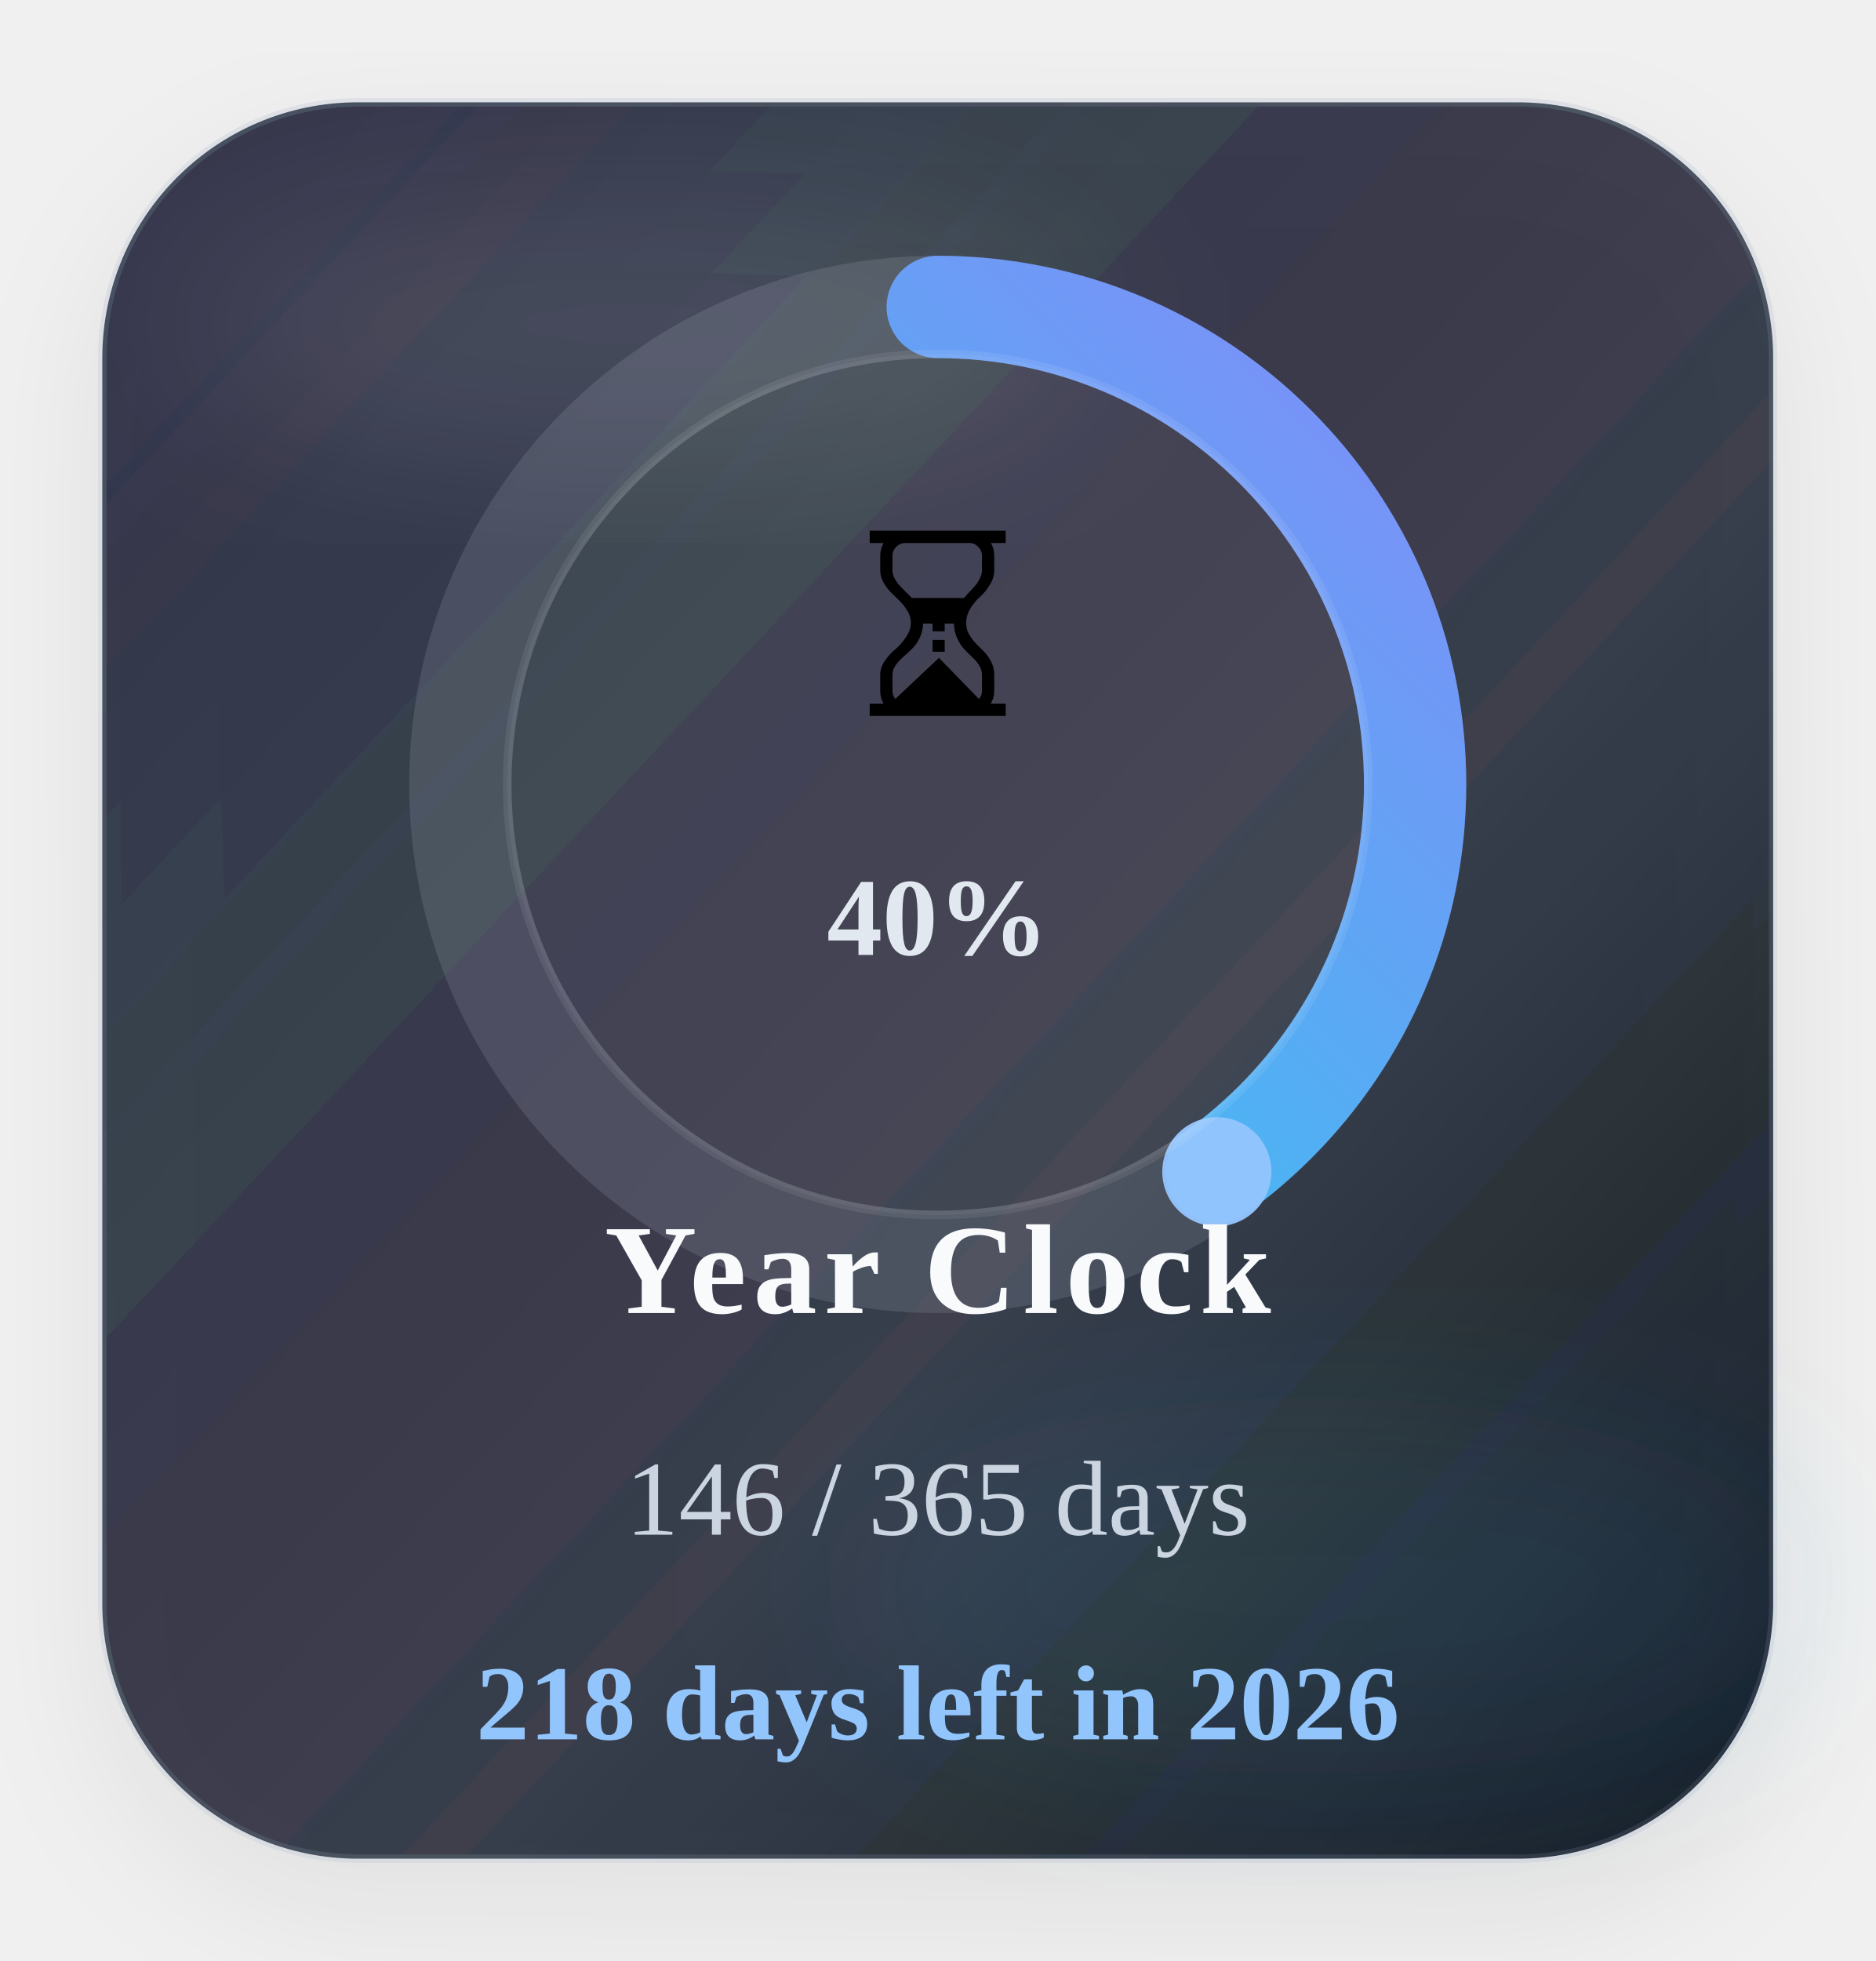
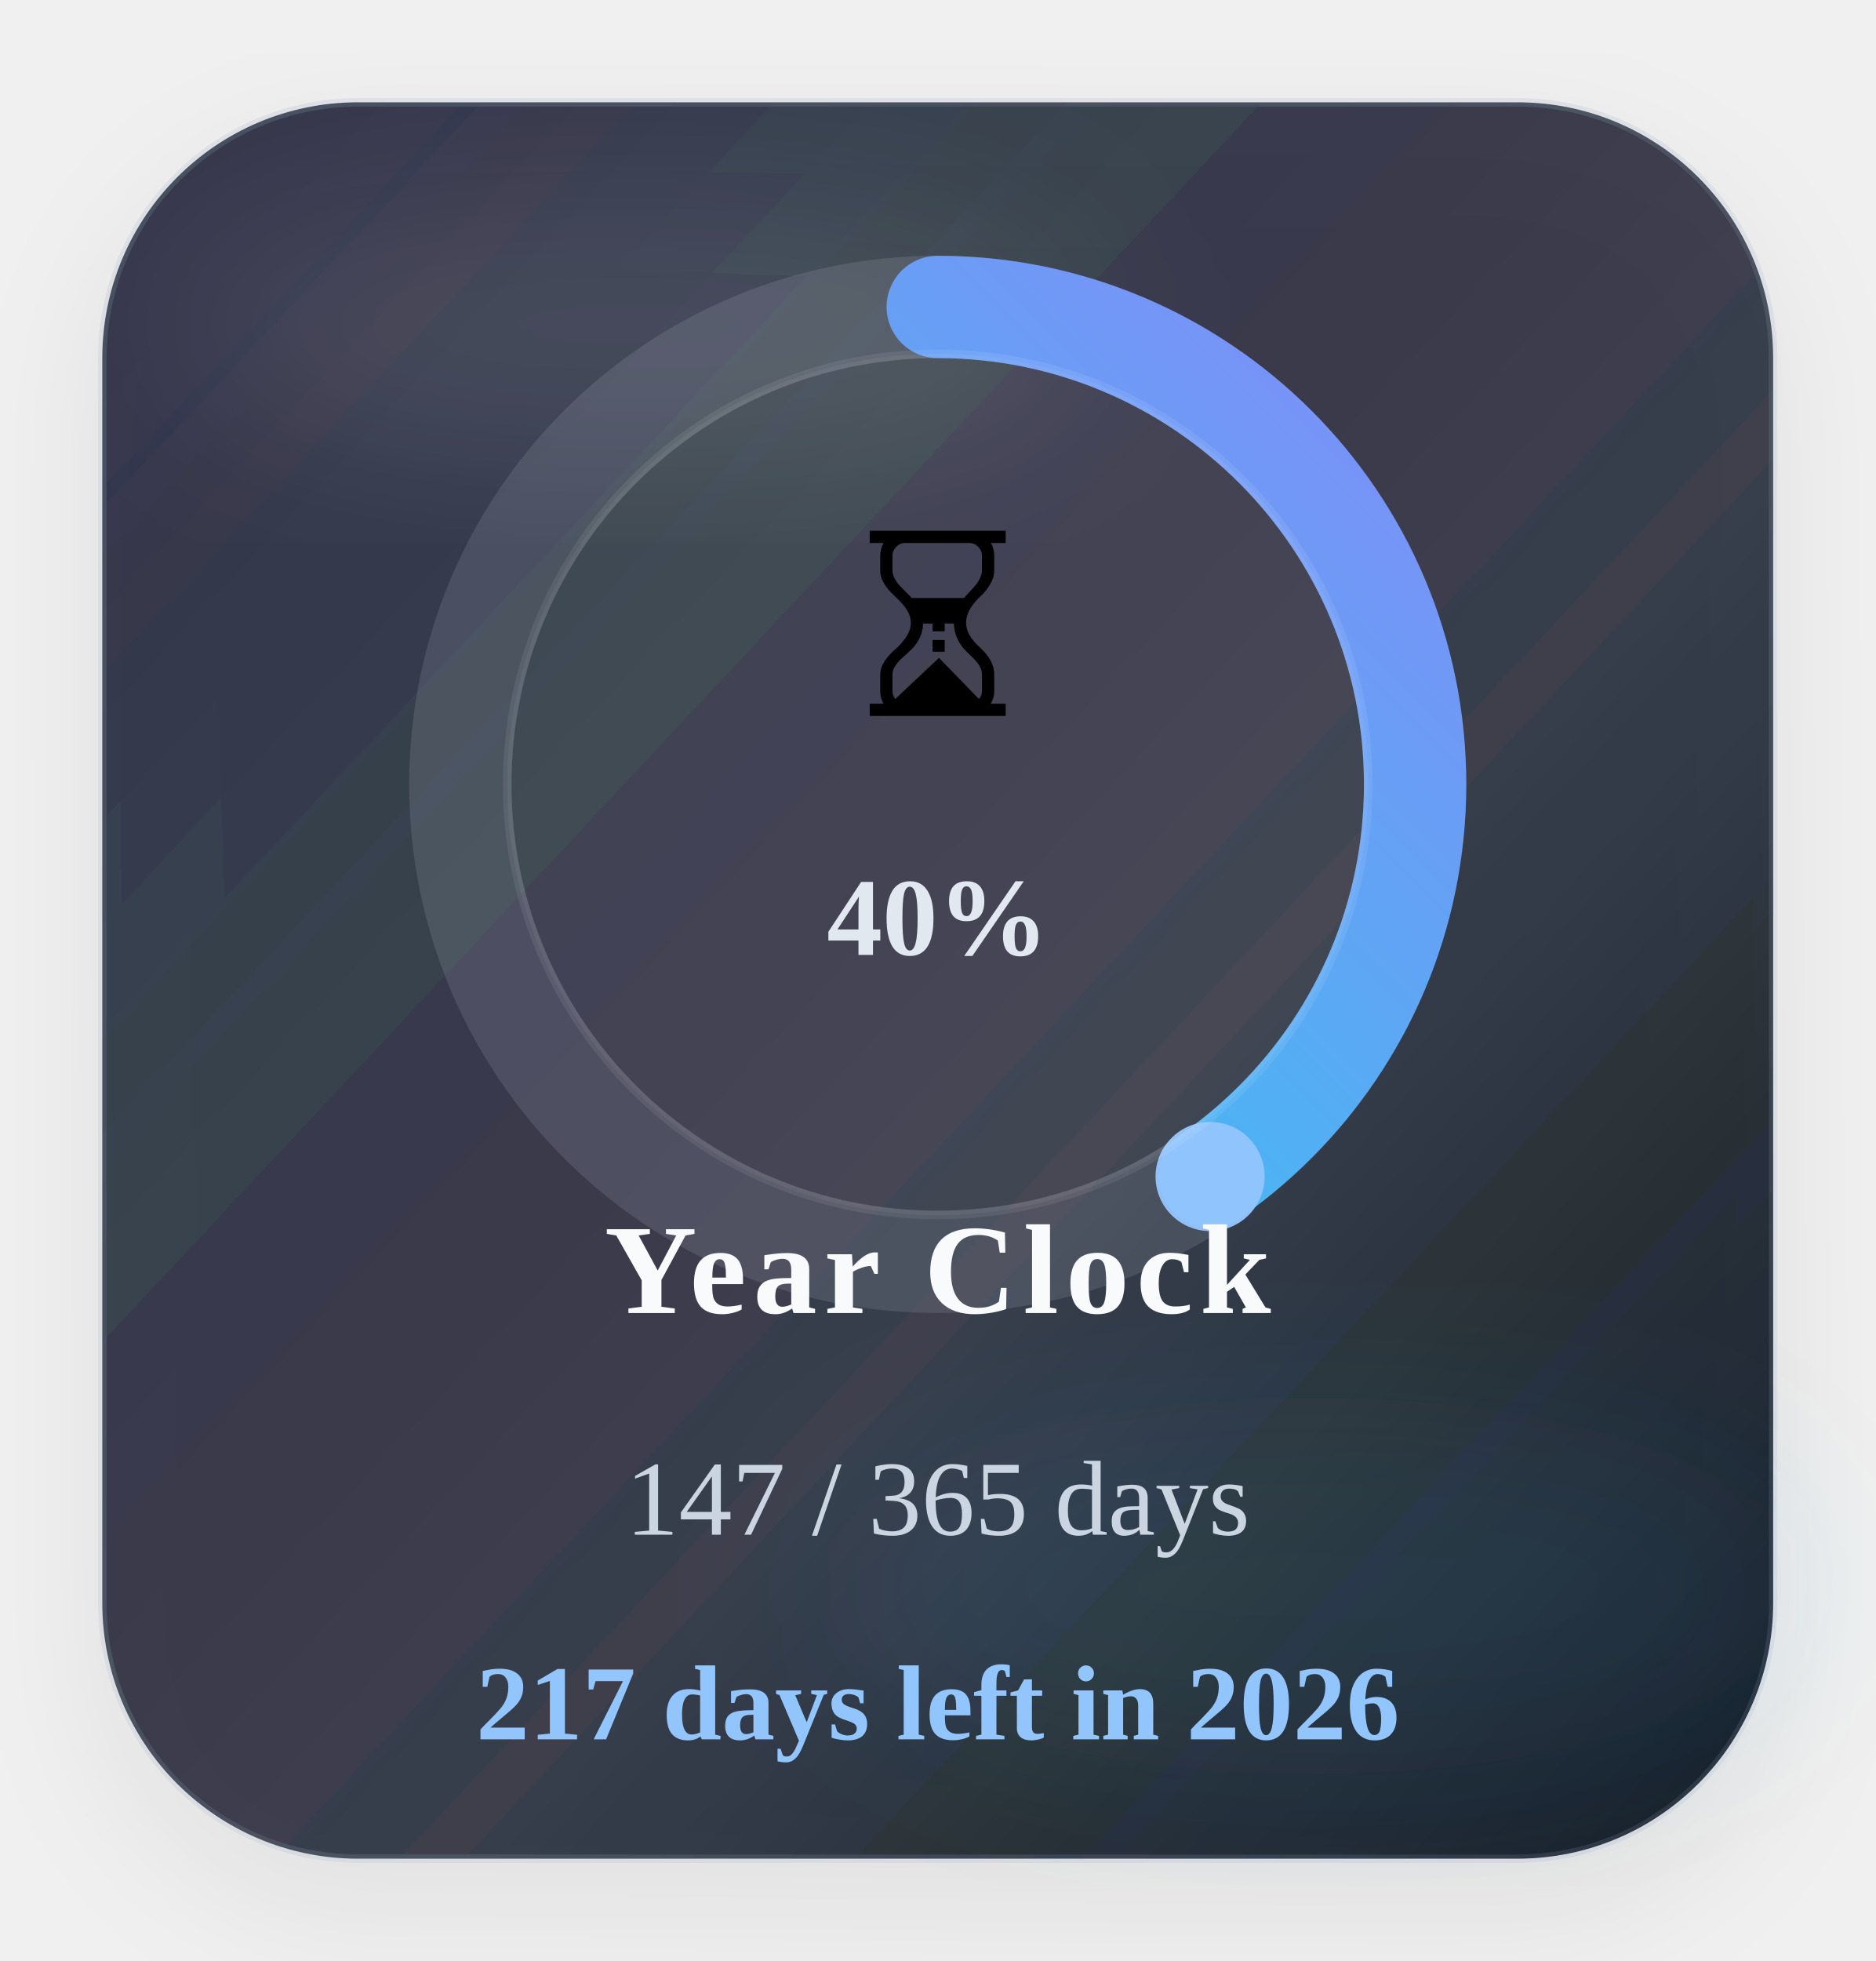
<svg xmlns="http://www.w3.org/2000/svg" width="220" height="230" viewBox="0 0 220 230" role="img" aria-label="Time progress for 2026">
  <defs>
    <linearGradient id="timeGradient" x1="0%" y1="0%" x2="100%" y2="100%">
      <stop offset="0%" stop-color="#22d3ee" />
      <stop offset="100%" stop-color="#818cf8" />
    </linearGradient>
    <linearGradient id="timeCard" x1="0%" y1="0%" x2="100%" y2="100%">
      <stop offset="0%" stop-color="#1c2537" stop-opacity="0.88" />
      <stop offset="60%" stop-color="#111827" stop-opacity="0.8" />
      <stop offset="100%" stop-color="#0b1220" stop-opacity="0.96" />
    </linearGradient>
    <filter id="timeShadow" x="-25%" y="-25%" width="150%" height="150%">
      <feDropShadow dx="0" dy="6" stdDeviation="8" flood-color="#020617" flood-opacity="0.08" />
    </filter>
    <filter id="timeBlur" x="-30%" y="-30%" width="160%" height="160%">
      <feGaussianBlur stdDeviation="10" />
    </filter>
  </defs>
  <rect x="12" y="12" width="196" height="206" rx="30" fill="url(#timeCard)" stroke="#94a3b8" stroke-opacity="0.18" filter="url(#timeShadow)" />
  <ellipse cx="74" cy="38" rx="54" ry="16" fill="#ffffff" fill-opacity="0.09" filter="url(#timeBlur)" />
  <ellipse cx="154" cy="186" rx="58" ry="22" fill="#38bdf8" fill-opacity="0.08" filter="url(#timeBlur)" />
  <circle class="ring-track" cx="110" cy="92" r="56" fill="none" stroke="#cbd5e1" stroke-opacity="0.14" stroke-width="12" />
-   <circle class="progress-ring" cx="110" cy="92" r="56" fill="none" stroke="url(#timeGradient)" stroke-width="12" stroke-linecap="round" stroke-dasharray="351.86" stroke-dashoffset="210.89" data-target-offset="210.89" data-ring-length="351.86" transform="rotate(-90 110 92)" />
-   <circle class="progress-endcap" cx="142.74" cy="137.43" r="6.4" fill="#93c5fd" fill-opacity="0.96" data-center-x="110" data-center-y="92" data-radius="56" data-target-angle="54.2267" />
+   <circle class="progress-ring" cx="110" cy="92" r="56" fill="none" stroke="url(#timeGradient)" stroke-width="12" stroke-linecap="round" stroke-dasharray="351.86" stroke-dashoffset="209.93" data-target-offset="209.93" data-ring-length="351.86" transform="rotate(-90 110 92)" />
+   <circle class="progress-endcap" cx="141.95" cy="137.99" r="6.4" fill="#93c5fd" fill-opacity="0.96" data-center-x="110" data-center-y="92" data-radius="56" data-target-angle="55.2130" />
  <circle class="ring-core" cx="110" cy="92" r="50.5" fill="#ffffff" fill-opacity="0.05" stroke="#ffffff" stroke-opacity="0.08" />
  <text class="progress-emoji" x="110" y="84" text-anchor="middle" font-size="30">⏳</text>
  <text class="progress-percent" x="110" y="112" text-anchor="middle" font-size="13" font-weight="700" fill="#e2e8f0">40%</text>
  <text class="progress-label" x="110" y="154" text-anchor="middle" font-size="15" font-weight="700" letter-spacing="0.8" fill="#f8fafc">Year Clock</text>
-   <text class="progress-value" x="110" y="180" text-anchor="middle" font-size="12.5" fill="#cbd5e1">146 / 365 days</text>
-   <text class="progress-status" data-status-state="remaining" x="110" y="204" text-anchor="middle" font-size="12.5" font-weight="700" fill="#93c5fd">218 days left in 2026</text>
+   <text class="progress-value" x="110" y="180" text-anchor="middle" font-size="12.5" fill="#cbd5e1">147 / 365 days</text>
+   <text class="progress-status" data-status-state="remaining" x="110" y="204" text-anchor="middle" font-size="12.5" font-weight="700" fill="#93c5fd">217 days left in 2026</text>
</svg>
